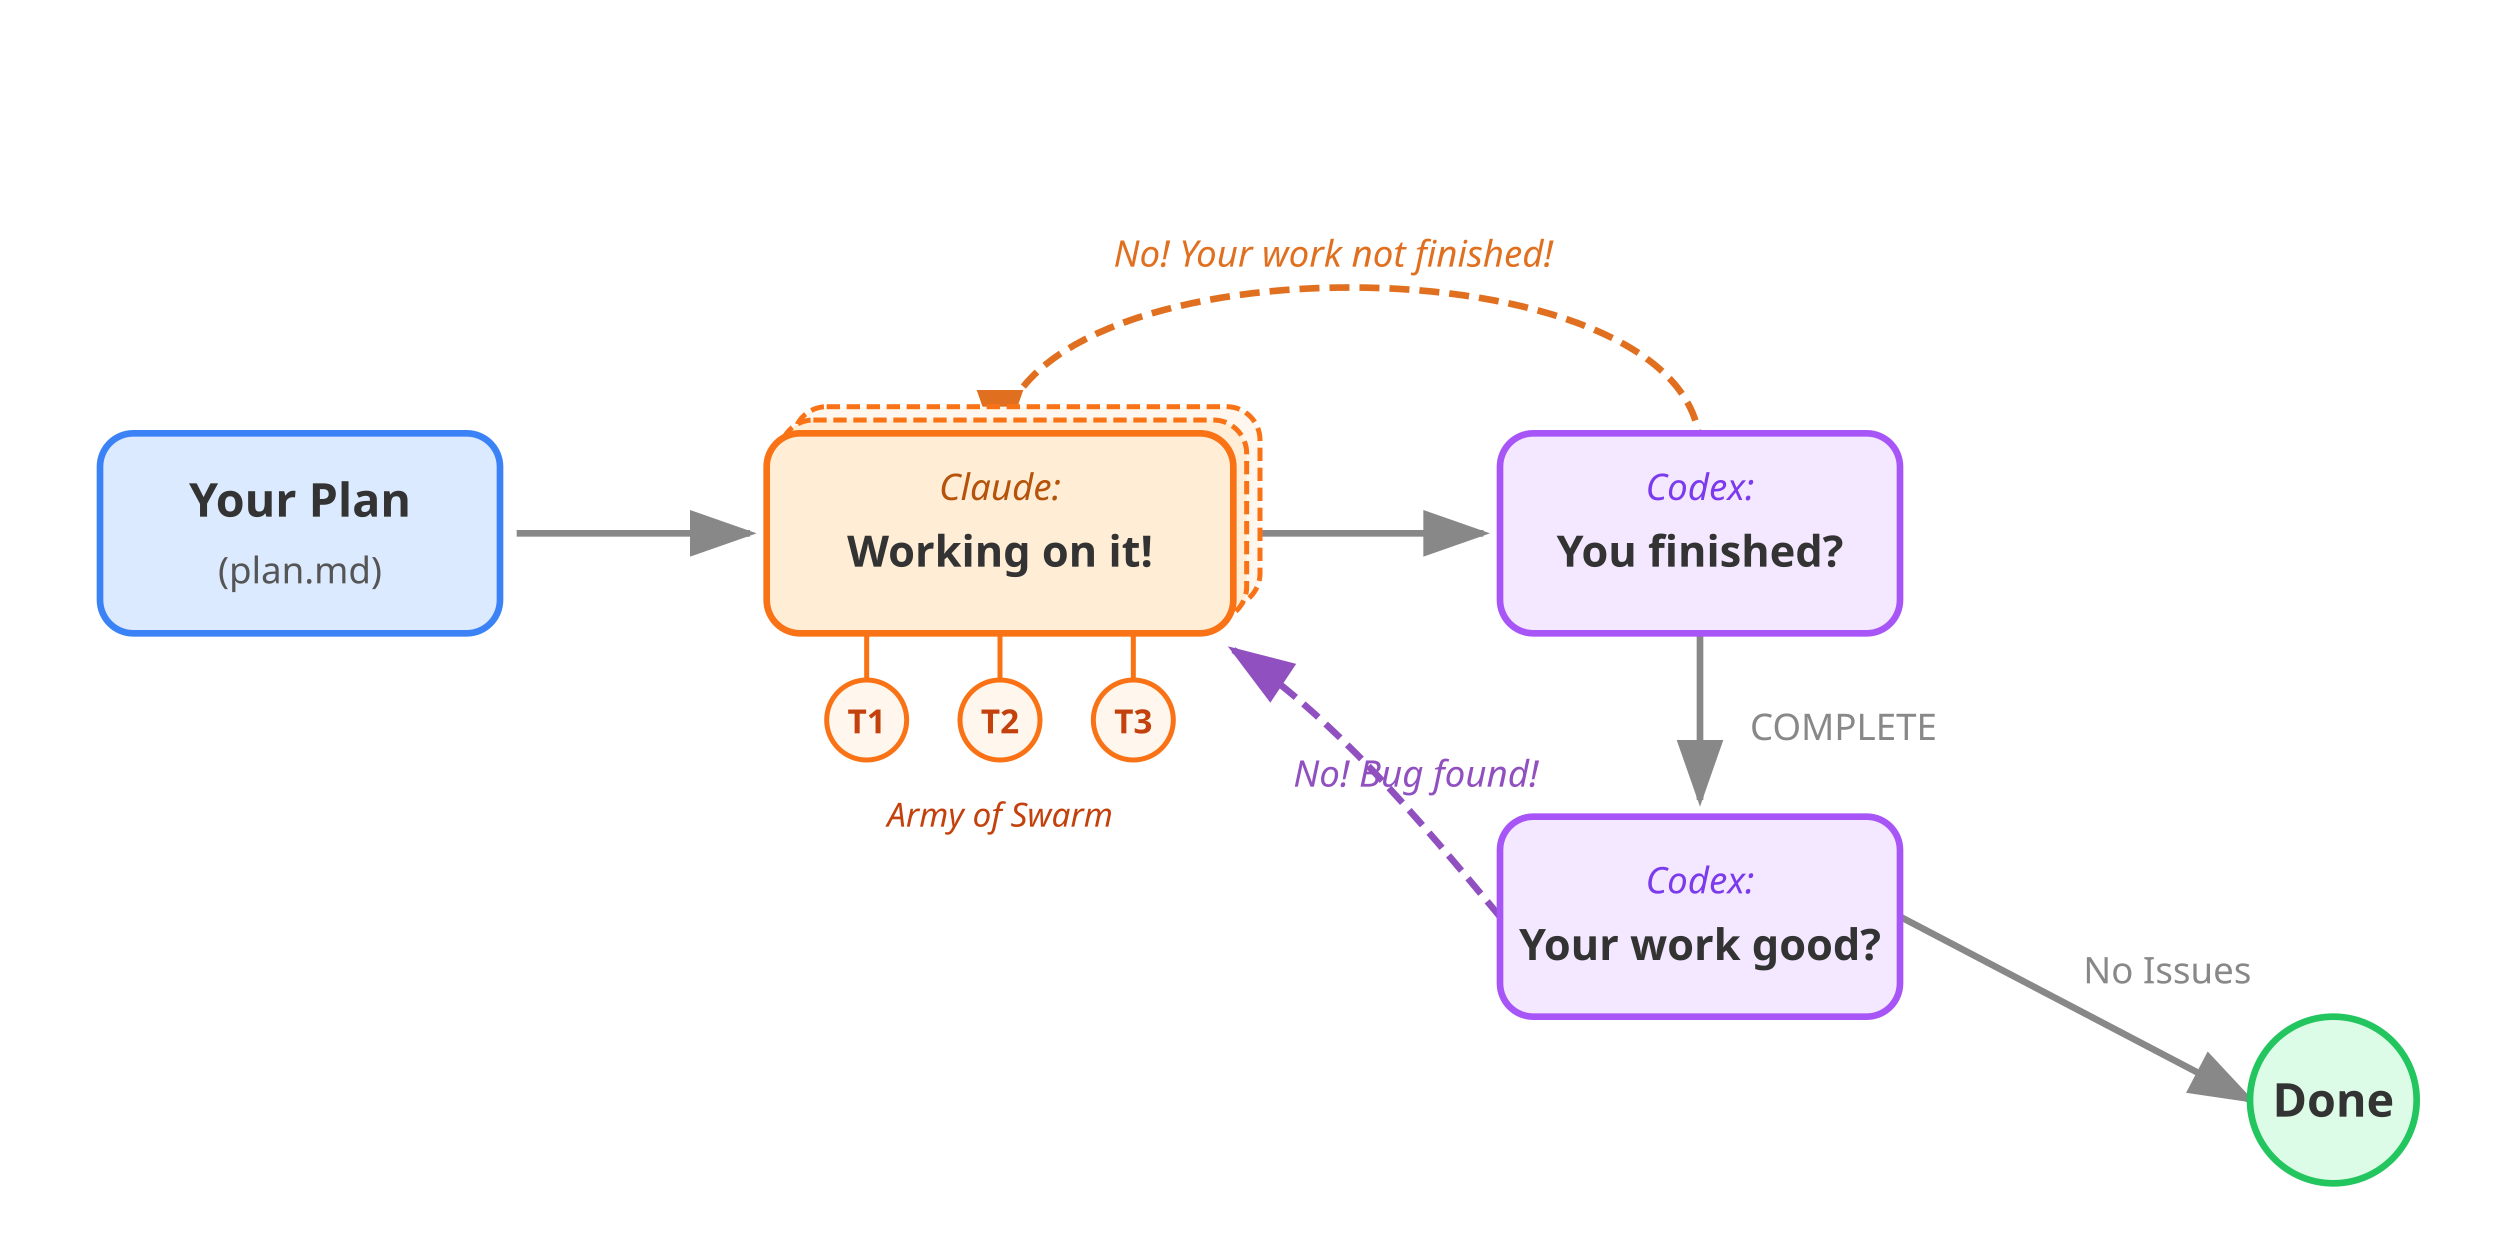
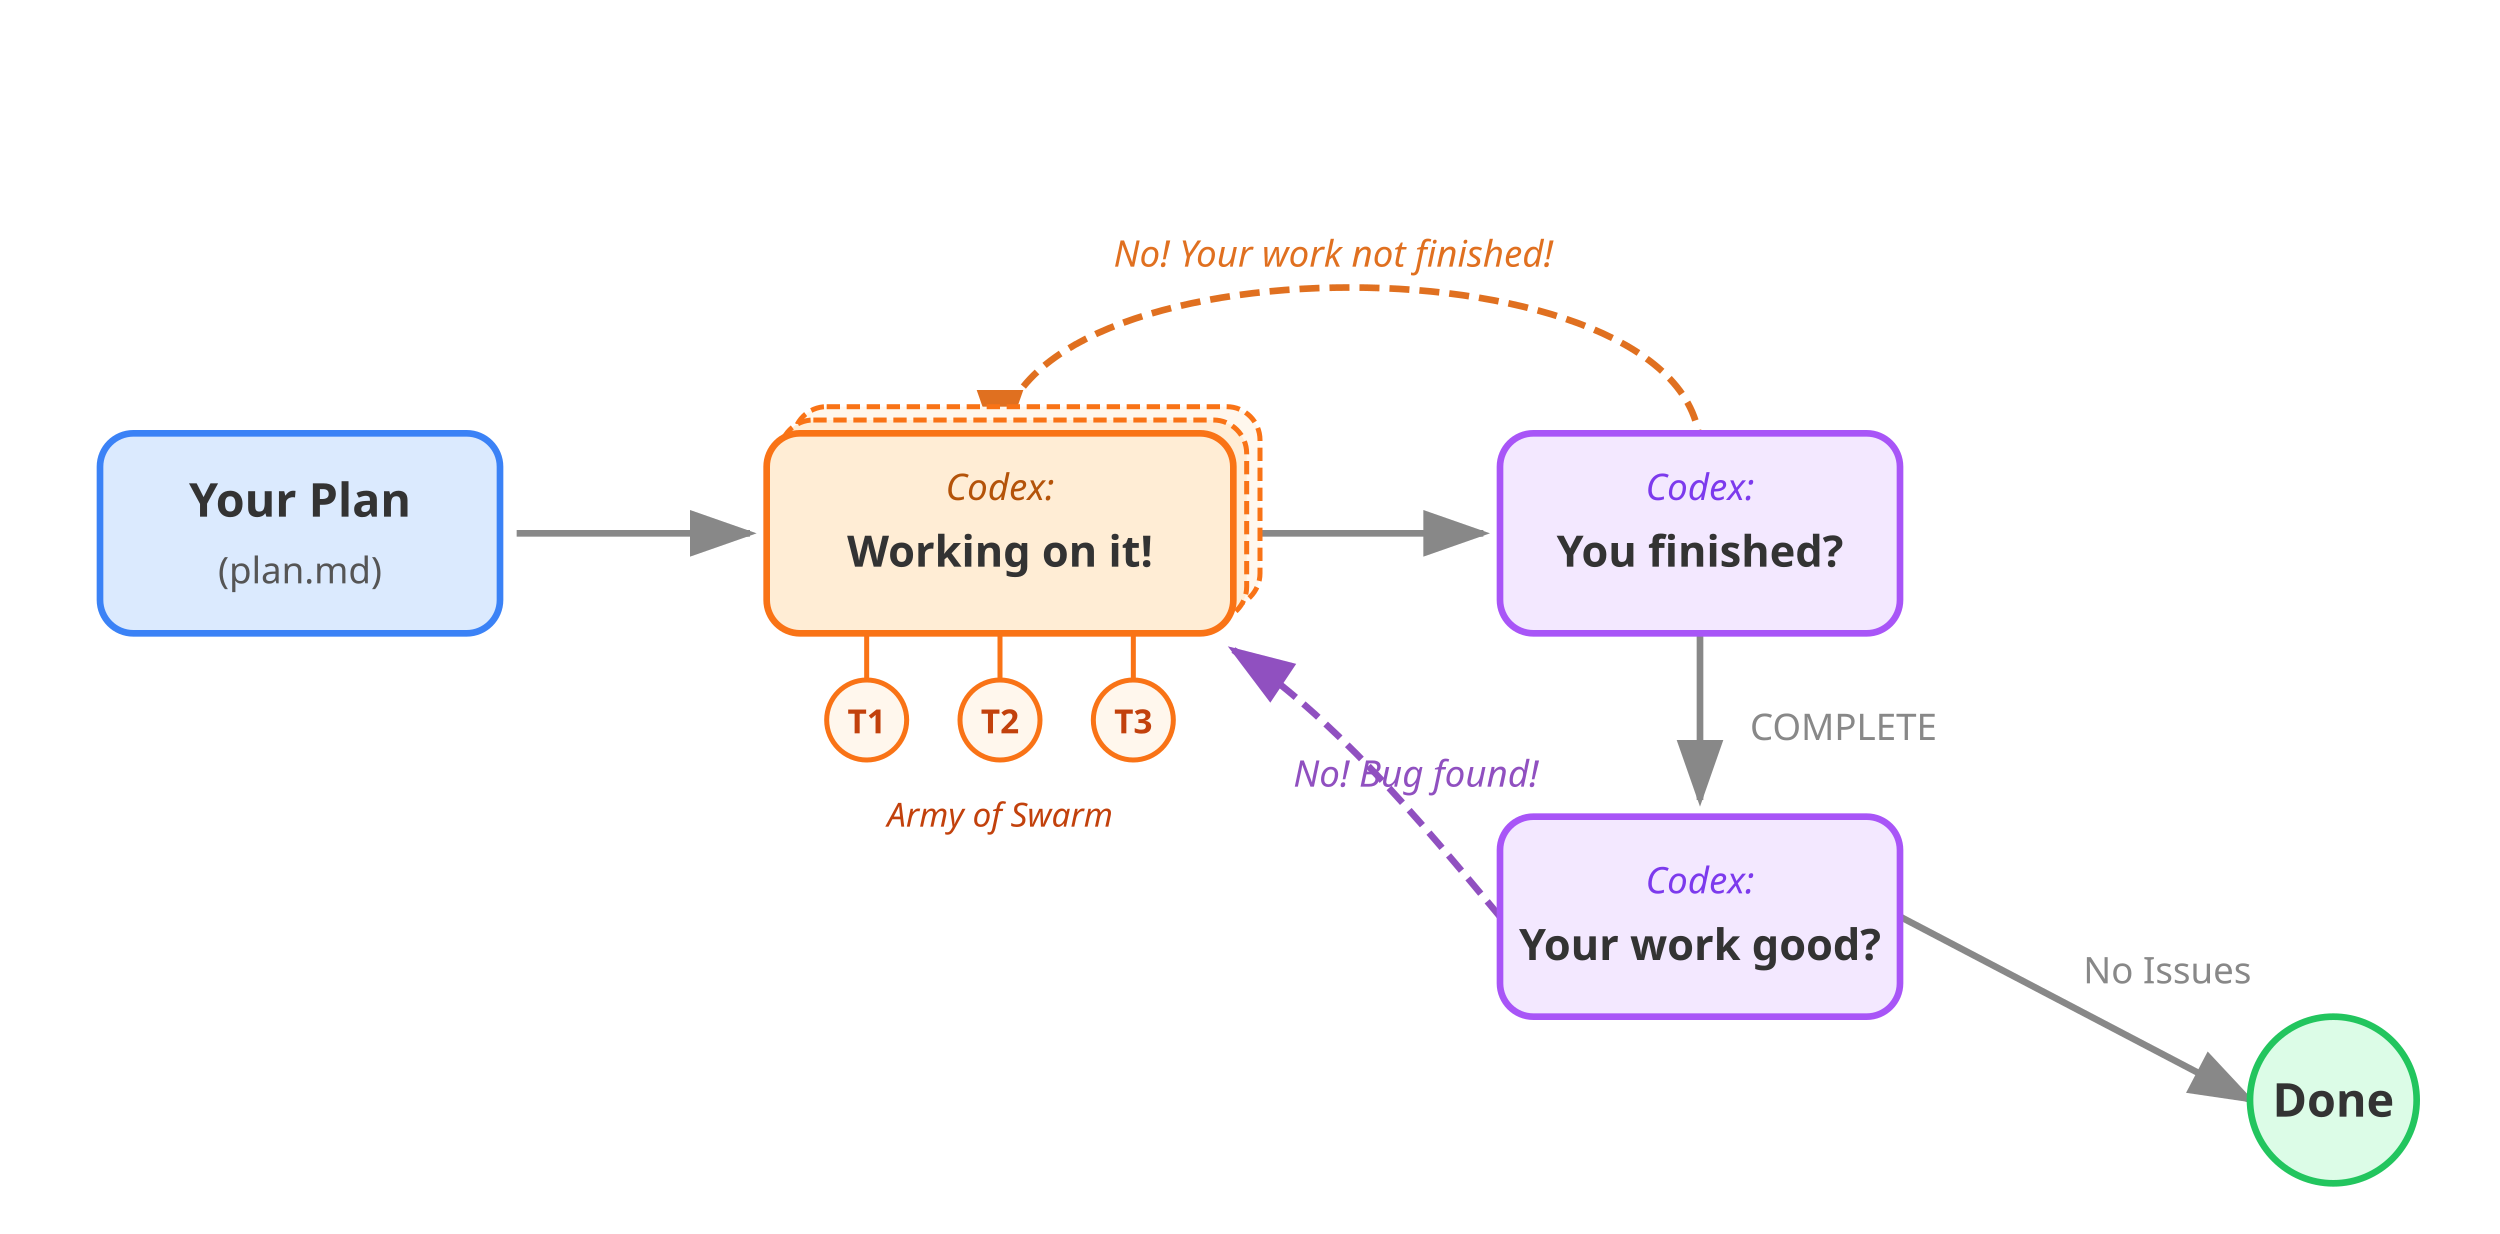
<svg xmlns="http://www.w3.org/2000/svg" viewBox="0 0 750 370" width="750" height="370">
  <line x1="155" y1="160" x2="225" y2="160" stroke="#888" stroke-width="2" marker-end="url(#arrowhead)" />
  <line x1="375" y1="160" x2="445" y2="160" stroke="#888" stroke-width="2" marker-end="url(#arrowhead)" />
  <line x1="510" y1="190" x2="510" y2="240" stroke="#888" stroke-width="2" marker-end="url(#arrowhead)" />
  <line x1="570" y1="275" x2="675" y2="330" stroke="#888" stroke-width="2" marker-end="url(#arrowhead)" />
  <path d="M 510 135 C 510 70, 300 70, 300 135" fill="none" stroke="#e07020" stroke-width="2" stroke-dasharray="6,3" marker-end="url(#arrowOrange)" />
  <path d="M 450 275 C 425 245, 400 215, 370 195" fill="none" stroke="#9050c0" stroke-width="2" stroke-dasharray="6,3" marker-end="url(#arrowPurple)" />
  <defs>
    <marker id="arrowhead" markerWidth="10" markerHeight="7" refX="9" refY="3.5" orient="auto">
      <polygon points="0 0, 10 3.5, 0 7" fill="#888" />
    </marker>
    <marker id="arrowOrange" markerWidth="10" markerHeight="7" refX="9" refY="3.5" orient="auto">
      <polygon points="0 0, 10 3.5, 0 7" fill="#e07020" />
    </marker>
    <marker id="arrowPurple" markerWidth="10" markerHeight="7" refX="9" refY="3.5" orient="auto">
      <polygon points="0 0, 10 3.5, 0 7" fill="#9050c0" />
    </marker>
  </defs>
  <rect x="30" y="130" width="120" height="60" rx="10" fill="#dbeafe" stroke="#3b82f6" stroke-width="2" />
  <text x="90" y="155" text-anchor="middle" fill="#333" font-family="sans-serif" font-size="14" font-weight="bold">Your Plan</text>
  <text x="90" y="175" text-anchor="middle" fill="#555" font-family="sans-serif" font-size="11">(plan.md)</text>
  <rect x="238" y="122" width="140" height="60" rx="10" fill="#fff7ed" stroke="#f97316" stroke-width="1.5" stroke-dasharray="4,2" />
  <rect x="234" y="126" width="140" height="60" rx="10" fill="#ffedd5" stroke="#f97316" stroke-width="1.5" stroke-dasharray="4,2" />
  <rect x="230" y="130" width="140" height="60" rx="10" fill="#ffedd5" stroke="#f97316" stroke-width="2" />
-   <text x="300" y="150" text-anchor="middle" fill="#b45309" font-family="sans-serif" font-size="11" font-style="italic">Claude:</text>
+   <text x="300" y="150" text-anchor="middle" fill="#b45309" font-family="sans-serif" font-size="11" font-style="italic">Codex:</text>
  <text x="300" y="170" text-anchor="middle" fill="#333" font-family="sans-serif" font-size="13" font-weight="bold">Working on it!</text>
  <line x1="260" y1="190" x2="260" y2="204" stroke="#f97316" stroke-width="1.5" />
  <line x1="300" y1="190" x2="300" y2="204" stroke="#f97316" stroke-width="1.5" />
  <line x1="340" y1="190" x2="340" y2="204" stroke="#f97316" stroke-width="1.5" />
  <circle cx="260" cy="216" r="12" fill="#fff7ed" stroke="#f97316" stroke-width="1.5" />
  <circle cx="300" cy="216" r="12" fill="#fff7ed" stroke="#f97316" stroke-width="1.5" />
  <circle cx="340" cy="216" r="12" fill="#fff7ed" stroke="#f97316" stroke-width="1.5" />
  <text x="260" y="220" text-anchor="middle" fill="#c2410c" font-family="sans-serif" font-size="10" font-weight="bold">T1</text>
  <text x="300" y="220" text-anchor="middle" fill="#c2410c" font-family="sans-serif" font-size="10" font-weight="bold">T2</text>
  <text x="340" y="220" text-anchor="middle" fill="#c2410c" font-family="sans-serif" font-size="10" font-weight="bold">T3</text>
  <text x="300" y="248" text-anchor="middle" fill="#c2410c" font-family="sans-serif" font-size="10" font-style="italic">Army of Swarm</text>
  <rect x="450" y="130" width="120" height="60" rx="10" fill="#f3e8ff" stroke="#a855f7" stroke-width="2" />
  <text x="510" y="150" text-anchor="middle" fill="#7c3aed" font-family="sans-serif" font-size="11" font-style="italic">Codex:</text>
  <text x="510" y="170" text-anchor="middle" fill="#333" font-family="sans-serif" font-size="13" font-weight="bold">You finished?</text>
  <rect x="450" y="245" width="120" height="60" rx="10" fill="#f3e8ff" stroke="#a855f7" stroke-width="2" />
  <text x="510" y="268" text-anchor="middle" fill="#7c3aed" font-family="sans-serif" font-size="11" font-style="italic">Codex:</text>
  <text x="510" y="288" text-anchor="middle" fill="#333" font-family="sans-serif" font-size="13" font-weight="bold">Your work good?</text>
  <circle cx="700" cy="330" r="25" fill="#dcfce7" stroke="#22c55e" stroke-width="2" />
  <text x="700" y="335" text-anchor="middle" fill="#333" font-family="sans-serif" font-size="14" font-weight="bold">Done</text>
  <text x="400" y="80" text-anchor="middle" fill="#e07020" font-family="sans-serif" font-size="11" font-style="italic">No! Your work not finished!</text>
  <text x="525" y="222" text-anchor="start" fill="#888" font-family="sans-serif" font-size="11">COMPLETE</text>
  <text x="388" y="236" text-anchor="start" fill="#9050c0" font-family="sans-serif" font-size="11" font-style="italic">No! Bug found!</text>
  <text x="625" y="295" text-anchor="start" fill="#888" font-family="sans-serif" font-size="11">No Issues</text>
</svg>
